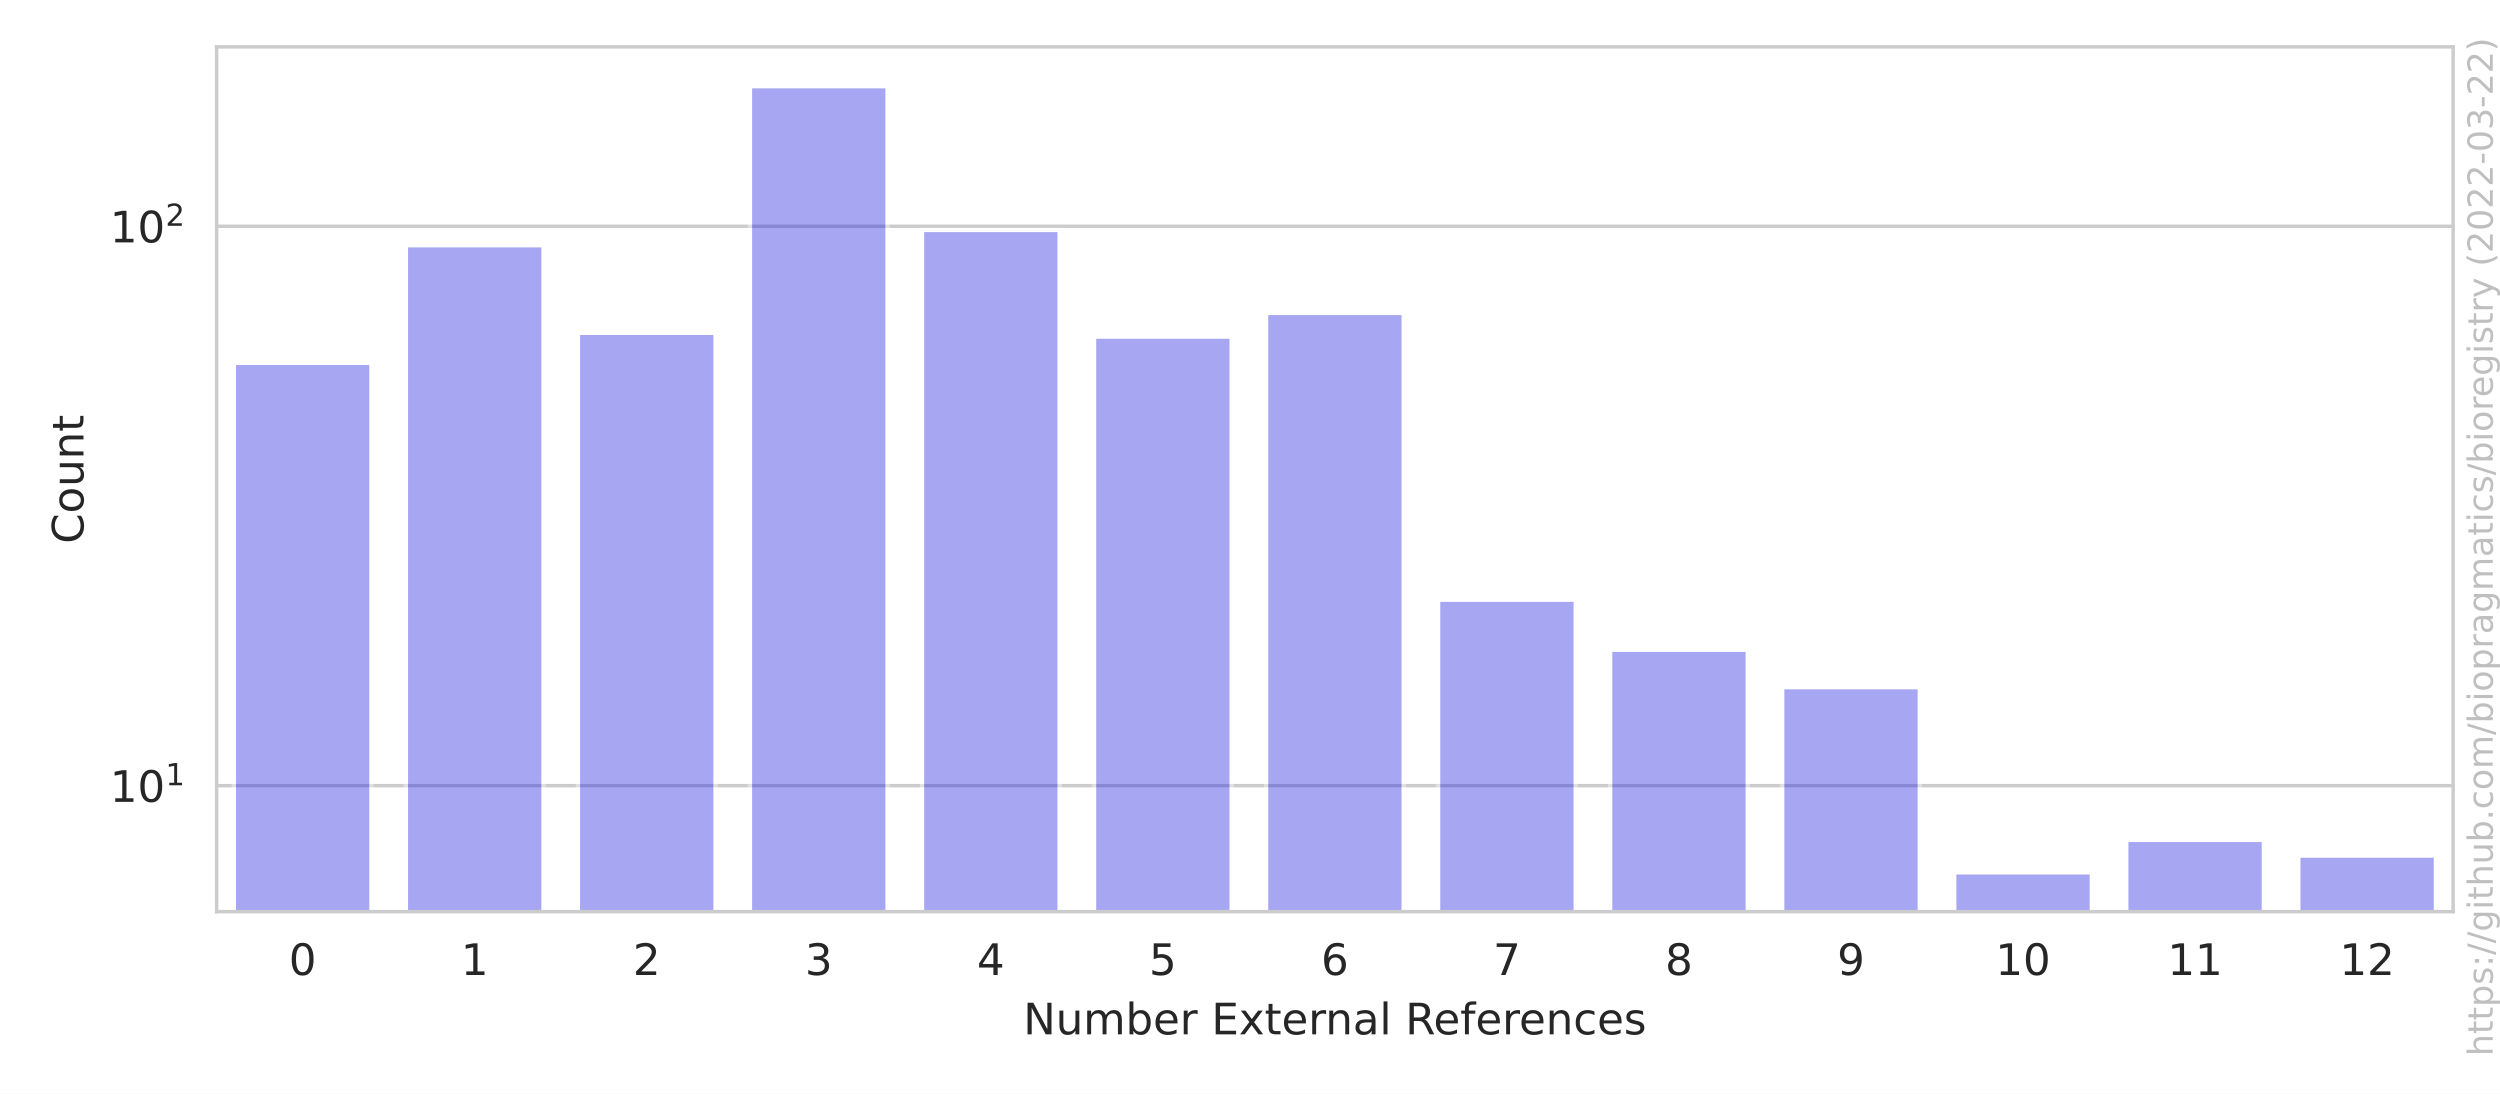
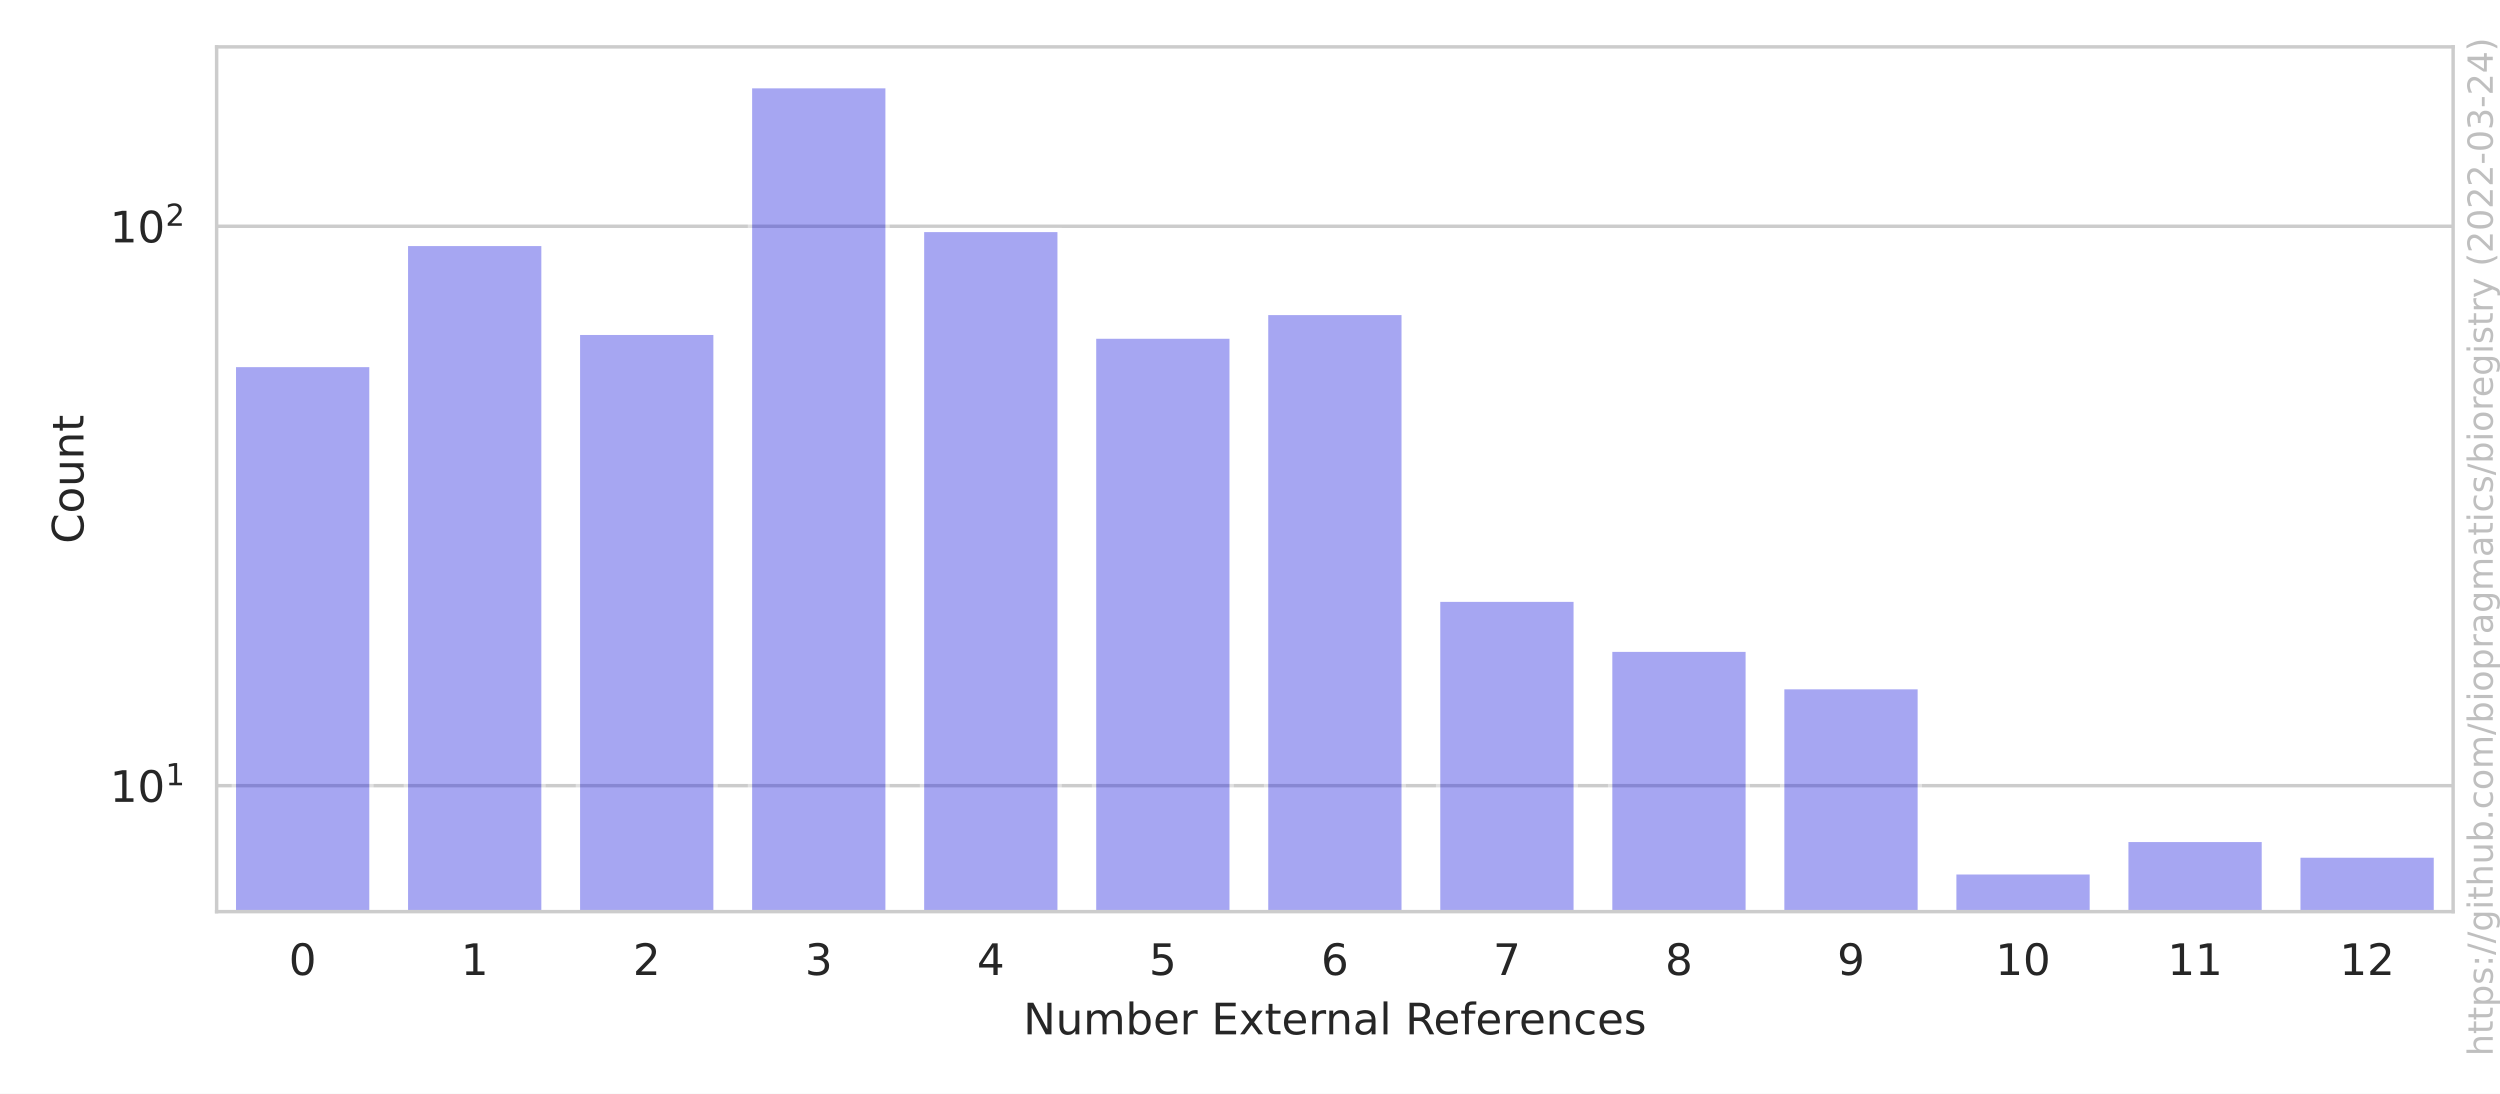
<svg xmlns="http://www.w3.org/2000/svg" xmlns:xlink="http://www.w3.org/1999/xlink" width="576pt" height="252pt" viewBox="0 0 576 252" version="1.1">
  <defs>
    <style type="text/css">*{stroke-linejoin: round; stroke-linecap: butt}</style>
  </defs>
  <g id="figure_1">
    <g id="patch_1">
      <path d="M 0 252  L 576 252  L 576 0  L 0 0  z " style="fill: #ffffff" />
    </g>
    <g id="axes_1">
      <g id="patch_2">
        <path d="M 49.913 210.04  L 565.2 210.04  L 565.2 10.8  L 49.913 10.8  z " style="fill: #ffffff" />
      </g>
      <g id="matplotlib.axis_1">
        <g id="xtick_1">
          <g id="text_1">
            <g style="fill: #262626" transform="translate(66.55018 224.6384)scale(0.1 -0.1)">
              <defs>
                <path id="DejaVuSans-30" d="M 2034 4250  Q 1547 4250 1301 3770  Q 1056 3291 1056 2328  Q 1056 1369 1301 889  Q 1547 409 2034 409  Q 2525 409 2770 889  Q 3016 1369 3016 2328  Q 3016 3291 2770 3770  Q 2525 4250 2034 4250  z M 2034 4750  Q 2819 4750 3233 4129  Q 3647 3509 3647 2328  Q 3647 1150 3233 529  Q 2819 -91 2034 -91  Q 1250 -91 836 529  Q 422 1150 422 2328  Q 422 3509 836 4129  Q 1250 4750 2034 4750  z " transform="scale(0.015625)" />
              </defs>
              <use xlink:href="#DejaVuSans-30" />
            </g>
          </g>
        </g>
        <g id="xtick_2">
          <g id="text_2">
            <g style="fill: #262626" transform="translate(106.1877 224.6384)scale(0.1 -0.1)">
              <defs>
                <path id="DejaVuSans-31" d="M 794 531  L 1825 531  L 1825 4091  L 703 3866  L 703 4441  L 1819 4666  L 2450 4666  L 2450 531  L 3481 531  L 3481 0  L 794 0  L 794 531  z " transform="scale(0.015625)" />
              </defs>
              <use xlink:href="#DejaVuSans-31" />
            </g>
          </g>
        </g>
        <g id="xtick_3">
          <g id="text_3">
            <g style="fill: #262626" transform="translate(145.8251 224.6384)scale(0.1 -0.1)">
              <defs>
                <path id="DejaVuSans-32" d="M 1228 531  L 3431 531  L 3431 0  L 469 0  L 469 531  Q 828 903 1448 1529  Q 2069 2156 2228 2338  Q 2531 2678 2651 2914  Q 2772 3150 2772 3378  Q 2772 3750 2511 3984  Q 2250 4219 1831 4219  Q 1534 4219 1204 4116  Q 875 4013 500 3803  L 500 4441  Q 881 4594 1212 4672  Q 1544 4750 1819 4750  Q 2544 4750 2975 4387  Q 3406 4025 3406 3419  Q 3406 3131 3298 2873  Q 3191 2616 2906 2266  Q 2828 2175 2409 1742  Q 1991 1309 1228 531  z " transform="scale(0.015625)" />
              </defs>
              <use xlink:href="#DejaVuSans-32" />
            </g>
          </g>
        </g>
        <g id="xtick_4">
          <g id="text_4">
            <g style="fill: #262626" transform="translate(185.4626 224.6384)scale(0.1 -0.1)">
              <defs>
                <path id="DejaVuSans-33" d="M 2597 2516  Q 3050 2419 3304 2112  Q 3559 1806 3559 1356  Q 3559 666 3084 287  Q 2609 -91 1734 -91  Q 1441 -91 1130 -33  Q 819 25 488 141  L 488 750  Q 750 597 1062 519  Q 1375 441 1716 441  Q 2309 441 2620 675  Q 2931 909 2931 1356  Q 2931 1769 2642 2001  Q 2353 2234 1838 2234  L 1294 2234  L 1294 2753  L 1863 2753  Q 2328 2753 2575 2939  Q 2822 3125 2822 3475  Q 2822 3834 2567 4026  Q 2313 4219 1838 4219  Q 1578 4219 1281 4162  Q 984 4106 628 3988  L 628 4550  Q 988 4650 1302 4700  Q 1616 4750 1894 4750  Q 2613 4750 3031 4423  Q 3450 4097 3450 3541  Q 3450 3153 3228 2886  Q 3006 2619 2597 2516  z " transform="scale(0.015625)" />
              </defs>
              <use xlink:href="#DejaVuSans-33" />
            </g>
          </g>
        </g>
        <g id="xtick_5">
          <g id="text_5">
            <g style="fill: #262626" transform="translate(225.1001 224.6384)scale(0.1 -0.1)">
              <defs>
                <path id="DejaVuSans-34" d="M 2419 4116  L 825 1625  L 2419 1625  L 2419 4116  z M 2253 4666  L 3047 4666  L 3047 1625  L 3713 1625  L 3713 1100  L 3047 1100  L 3047 0  L 2419 0  L 2419 1100  L 313 1100  L 313 1709  L 2253 4666  z " transform="scale(0.015625)" />
              </defs>
              <use xlink:href="#DejaVuSans-34" />
            </g>
          </g>
        </g>
        <g id="xtick_6">
          <g id="text_6">
            <g style="fill: #262626" transform="translate(264.7376 224.6384)scale(0.1 -0.1)">
              <defs>
                <path id="DejaVuSans-35" d="M 691 4666  L 3169 4666  L 3169 4134  L 1269 4134  L 1269 2991  Q 1406 3038 1543 3061  Q 1681 3084 1819 3084  Q 2600 3084 3056 2656  Q 3513 2228 3513 1497  Q 3513 744 3044 326  Q 2575 -91 1722 -91  Q 1428 -91 1123 -41  Q 819 9 494 109  L 494 744  Q 775 591 1075 516  Q 1375 441 1709 441  Q 2250 441 2565 725  Q 2881 1009 2881 1497  Q 2881 1984 2565 2268  Q 2250 2553 1709 2553  Q 1456 2553 1204 2497  Q 953 2441 691 2322  L 691 4666  z " transform="scale(0.015625)" />
              </defs>
              <use xlink:href="#DejaVuSans-35" />
            </g>
          </g>
        </g>
        <g id="xtick_7">
          <g id="text_7">
            <g style="fill: #262626" transform="translate(304.3751 224.6384)scale(0.1 -0.1)">
              <defs>
                <path id="DejaVuSans-36" d="M 2113 2584  Q 1688 2584 1439 2293  Q 1191 2003 1191 1497  Q 1191 994 1439 701  Q 1688 409 2113 409  Q 2538 409 2786 701  Q 3034 994 3034 1497  Q 3034 2003 2786 2293  Q 2538 2584 2113 2584  z M 3366 4563  L 3366 3988  Q 3128 4100 2886 4159  Q 2644 4219 2406 4219  Q 1781 4219 1451 3797  Q 1122 3375 1075 2522  Q 1259 2794 1537 2939  Q 1816 3084 2150 3084  Q 2853 3084 3261 2657  Q 3669 2231 3669 1497  Q 3669 778 3244 343  Q 2819 -91 2113 -91  Q 1303 -91 875 529  Q 447 1150 447 2328  Q 447 3434 972 4092  Q 1497 4750 2381 4750  Q 2619 4750 2861 4703  Q 3103 4656 3366 4563  z " transform="scale(0.015625)" />
              </defs>
              <use xlink:href="#DejaVuSans-36" />
            </g>
          </g>
        </g>
        <g id="xtick_8">
          <g id="text_8">
            <g style="fill: #262626" transform="translate(344.0126 224.6384)scale(0.1 -0.1)">
              <defs>
                <path id="DejaVuSans-37" d="M 525 4666  L 3525 4666  L 3525 4397  L 1831 0  L 1172 0  L 2766 4134  L 525 4134  L 525 4666  z " transform="scale(0.015625)" />
              </defs>
              <use xlink:href="#DejaVuSans-37" />
            </g>
          </g>
        </g>
        <g id="xtick_9">
          <g id="text_9">
            <g style="fill: #262626" transform="translate(383.6501 224.6384)scale(0.1 -0.1)">
              <defs>
                <path id="DejaVuSans-38" d="M 2034 2216  Q 1584 2216 1326 1975  Q 1069 1734 1069 1313  Q 1069 891 1326 650  Q 1584 409 2034 409  Q 2484 409 2743 651  Q 3003 894 3003 1313  Q 3003 1734 2745 1975  Q 2488 2216 2034 2216  z M 1403 2484  Q 997 2584 770 2862  Q 544 3141 544 3541  Q 544 4100 942 4425  Q 1341 4750 2034 4750  Q 2731 4750 3128 4425  Q 3525 4100 3525 3541  Q 3525 3141 3298 2862  Q 3072 2584 2669 2484  Q 3125 2378 3379 2068  Q 3634 1759 3634 1313  Q 3634 634 3220 271  Q 2806 -91 2034 -91  Q 1263 -91 848 271  Q 434 634 434 1313  Q 434 1759 690 2068  Q 947 2378 1403 2484  z M 1172 3481  Q 1172 3119 1398 2916  Q 1625 2713 2034 2713  Q 2441 2713 2670 2916  Q 2900 3119 2900 3481  Q 2900 3844 2670 4047  Q 2441 4250 2034 4250  Q 1625 4250 1398 4047  Q 1172 3844 1172 3481  z " transform="scale(0.015625)" />
              </defs>
              <use xlink:href="#DejaVuSans-38" />
            </g>
          </g>
        </g>
        <g id="xtick_10">
          <g id="text_10">
            <g style="fill: #262626" transform="translate(423.2876 224.6384)scale(0.1 -0.1)">
              <defs>
                <path id="DejaVuSans-39" d="M 703 97  L 703 672  Q 941 559 1184 500  Q 1428 441 1663 441  Q 2288 441 2617 861  Q 2947 1281 2994 2138  Q 2813 1869 2534 1725  Q 2256 1581 1919 1581  Q 1219 1581 811 2004  Q 403 2428 403 3163  Q 403 3881 828 4315  Q 1253 4750 1959 4750  Q 2769 4750 3195 4129  Q 3622 3509 3622 2328  Q 3622 1225 3098 567  Q 2575 -91 1691 -91  Q 1453 -91 1209 -44  Q 966 3 703 97  z M 1959 2075  Q 2384 2075 2632 2365  Q 2881 2656 2881 3163  Q 2881 3666 2632 3958  Q 2384 4250 1959 4250  Q 1534 4250 1286 3958  Q 1038 3666 1038 3163  Q 1038 2656 1286 2365  Q 1534 2075 1959 2075  z " transform="scale(0.015625)" />
              </defs>
              <use xlink:href="#DejaVuSans-39" />
            </g>
          </g>
        </g>
        <g id="xtick_11">
          <g id="text_11">
            <g style="fill: #262626" transform="translate(459.7438 224.6384)scale(0.1 -0.1)">
              <use xlink:href="#DejaVuSans-31" />
              <use xlink:href="#DejaVuSans-30" x="63.623" />
            </g>
          </g>
        </g>
        <g id="xtick_12">
          <g id="text_12">
            <g style="fill: #262626" transform="translate(499.3813 224.6384)scale(0.1 -0.1)">
              <use xlink:href="#DejaVuSans-31" />
              <use xlink:href="#DejaVuSans-31" x="63.623" />
            </g>
          </g>
        </g>
        <g id="xtick_13">
          <g id="text_13">
            <g style="fill: #262626" transform="translate(539.0188 224.6384)scale(0.1 -0.1)">
              <use xlink:href="#DejaVuSans-31" />
              <use xlink:href="#DejaVuSans-32" x="63.623" />
            </g>
          </g>
        </g>
        <g id="text_14">
          <g style="fill: #262626" transform="translate(235.7657 238.3166)scale(0.1 -0.1)">
            <defs>
              <path id="DejaVuSans-4e" d="M 628 4666  L 1478 4666  L 3547 763  L 3547 4666  L 4159 4666  L 4159 0  L 3309 0  L 1241 3903  L 1241 0  L 628 0  L 628 4666  z " transform="scale(0.015625)" />
              <path id="DejaVuSans-75" d="M 544 1381  L 544 3500  L 1119 3500  L 1119 1403  Q 1119 906 1312 657  Q 1506 409 1894 409  Q 2359 409 2629 706  Q 2900 1003 2900 1516  L 2900 3500  L 3475 3500  L 3475 0  L 2900 0  L 2900 538  Q 2691 219 2414 64  Q 2138 -91 1772 -91  Q 1169 -91 856 284  Q 544 659 544 1381  z M 1991 3584  L 1991 3584  z " transform="scale(0.015625)" />
              <path id="DejaVuSans-6d" d="M 3328 2828  Q 3544 3216 3844 3400  Q 4144 3584 4550 3584  Q 5097 3584 5394 3201  Q 5691 2819 5691 2113  L 5691 0  L 5113 0  L 5113 2094  Q 5113 2597 4934 2840  Q 4756 3084 4391 3084  Q 3944 3084 3684 2787  Q 3425 2491 3425 1978  L 3425 0  L 2847 0  L 2847 2094  Q 2847 2600 2669 2842  Q 2491 3084 2119 3084  Q 1678 3084 1418 2786  Q 1159 2488 1159 1978  L 1159 0  L 581 0  L 581 3500  L 1159 3500  L 1159 2956  Q 1356 3278 1631 3431  Q 1906 3584 2284 3584  Q 2666 3584 2933 3390  Q 3200 3197 3328 2828  z " transform="scale(0.015625)" />
              <path id="DejaVuSans-62" d="M 3116 1747  Q 3116 2381 2855 2742  Q 2594 3103 2138 3103  Q 1681 3103 1420 2742  Q 1159 2381 1159 1747  Q 1159 1113 1420 752  Q 1681 391 2138 391  Q 2594 391 2855 752  Q 3116 1113 3116 1747  z M 1159 2969  Q 1341 3281 1617 3432  Q 1894 3584 2278 3584  Q 2916 3584 3314 3078  Q 3713 2572 3713 1747  Q 3713 922 3314 415  Q 2916 -91 2278 -91  Q 1894 -91 1617 61  Q 1341 213 1159 525  L 1159 0  L 581 0  L 581 4863  L 1159 4863  L 1159 2969  z " transform="scale(0.015625)" />
              <path id="DejaVuSans-65" d="M 3597 1894  L 3597 1613  L 953 1613  Q 991 1019 1311 708  Q 1631 397 2203 397  Q 2534 397 2845 478  Q 3156 559 3463 722  L 3463 178  Q 3153 47 2828 -22  Q 2503 -91 2169 -91  Q 1331 -91 842 396  Q 353 884 353 1716  Q 353 2575 817 3079  Q 1281 3584 2069 3584  Q 2775 3584 3186 3129  Q 3597 2675 3597 1894  z M 3022 2063  Q 3016 2534 2758 2815  Q 2500 3097 2075 3097  Q 1594 3097 1305 2825  Q 1016 2553 972 2059  L 3022 2063  z " transform="scale(0.015625)" />
              <path id="DejaVuSans-72" d="M 2631 2963  Q 2534 3019 2420 3045  Q 2306 3072 2169 3072  Q 1681 3072 1420 2755  Q 1159 2438 1159 1844  L 1159 0  L 581 0  L 581 3500  L 1159 3500  L 1159 2956  Q 1341 3275 1631 3429  Q 1922 3584 2338 3584  Q 2397 3584 2469 3576  Q 2541 3569 2628 3553  L 2631 2963  z " transform="scale(0.015625)" />
              <path id="DejaVuSans-20" transform="scale(0.015625)" />
              <path id="DejaVuSans-45" d="M 628 4666  L 3578 4666  L 3578 4134  L 1259 4134  L 1259 2753  L 3481 2753  L 3481 2222  L 1259 2222  L 1259 531  L 3634 531  L 3634 0  L 628 0  L 628 4666  z " transform="scale(0.015625)" />
              <path id="DejaVuSans-78" d="M 3513 3500  L 2247 1797  L 3578 0  L 2900 0  L 1881 1375  L 863 0  L 184 0  L 1544 1831  L 300 3500  L 978 3500  L 1906 2253  L 2834 3500  L 3513 3500  z " transform="scale(0.015625)" />
              <path id="DejaVuSans-74" d="M 1172 4494  L 1172 3500  L 2356 3500  L 2356 3053  L 1172 3053  L 1172 1153  Q 1172 725 1289 603  Q 1406 481 1766 481  L 2356 481  L 2356 0  L 1766 0  Q 1100 0 847 248  Q 594 497 594 1153  L 594 3053  L 172 3053  L 172 3500  L 594 3500  L 594 4494  L 1172 4494  z " transform="scale(0.015625)" />
              <path id="DejaVuSans-6e" d="M 3513 2113  L 3513 0  L 2938 0  L 2938 2094  Q 2938 2591 2744 2837  Q 2550 3084 2163 3084  Q 1697 3084 1428 2787  Q 1159 2491 1159 1978  L 1159 0  L 581 0  L 581 3500  L 1159 3500  L 1159 2956  Q 1366 3272 1645 3428  Q 1925 3584 2291 3584  Q 2894 3584 3203 3211  Q 3513 2838 3513 2113  z " transform="scale(0.015625)" />
              <path id="DejaVuSans-61" d="M 2194 1759  Q 1497 1759 1228 1600  Q 959 1441 959 1056  Q 959 750 1161 570  Q 1363 391 1709 391  Q 2188 391 2477 730  Q 2766 1069 2766 1631  L 2766 1759  L 2194 1759  z M 3341 1997  L 3341 0  L 2766 0  L 2766 531  Q 2569 213 2275 61  Q 1981 -91 1556 -91  Q 1019 -91 701 211  Q 384 513 384 1019  Q 384 1609 779 1909  Q 1175 2209 1959 2209  L 2766 2209  L 2766 2266  Q 2766 2663 2505 2880  Q 2244 3097 1772 3097  Q 1472 3097 1187 3025  Q 903 2953 641 2809  L 641 3341  Q 956 3463 1253 3523  Q 1550 3584 1831 3584  Q 2591 3584 2966 3190  Q 3341 2797 3341 1997  z " transform="scale(0.015625)" />
              <path id="DejaVuSans-6c" d="M 603 4863  L 1178 4863  L 1178 0  L 603 0  L 603 4863  z " transform="scale(0.015625)" />
              <path id="DejaVuSans-52" d="M 2841 2188  Q 3044 2119 3236 1894  Q 3428 1669 3622 1275  L 4263 0  L 3584 0  L 2988 1197  Q 2756 1666 2539 1819  Q 2322 1972 1947 1972  L 1259 1972  L 1259 0  L 628 0  L 628 4666  L 2053 4666  Q 2853 4666 3247 4331  Q 3641 3997 3641 3322  Q 3641 2881 3436 2590  Q 3231 2300 2841 2188  z M 1259 4147  L 1259 2491  L 2053 2491  Q 2509 2491 2742 2702  Q 2975 2913 2975 3322  Q 2975 3731 2742 3939  Q 2509 4147 2053 4147  L 1259 4147  z " transform="scale(0.015625)" />
              <path id="DejaVuSans-66" d="M 2375 4863  L 2375 4384  L 1825 4384  Q 1516 4384 1395 4259  Q 1275 4134 1275 3809  L 1275 3500  L 2222 3500  L 2222 3053  L 1275 3053  L 1275 0  L 697 0  L 697 3053  L 147 3053  L 147 3500  L 697 3500  L 697 3744  Q 697 4328 969 4595  Q 1241 4863 1831 4863  L 2375 4863  z " transform="scale(0.015625)" />
              <path id="DejaVuSans-63" d="M 3122 3366  L 3122 2828  Q 2878 2963 2633 3030  Q 2388 3097 2138 3097  Q 1578 3097 1268 2742  Q 959 2388 959 1747  Q 959 1106 1268 751  Q 1578 397 2138 397  Q 2388 397 2633 464  Q 2878 531 3122 666  L 3122 134  Q 2881 22 2623 -34  Q 2366 -91 2075 -91  Q 1284 -91 818 406  Q 353 903 353 1747  Q 353 2603 823 3093  Q 1294 3584 2113 3584  Q 2378 3584 2631 3529  Q 2884 3475 3122 3366  z " transform="scale(0.015625)" />
              <path id="DejaVuSans-73" d="M 2834 3397  L 2834 2853  Q 2591 2978 2328 3040  Q 2066 3103 1784 3103  Q 1356 3103 1142 2972  Q 928 2841 928 2578  Q 928 2378 1081 2264  Q 1234 2150 1697 2047  L 1894 2003  Q 2506 1872 2764 1633  Q 3022 1394 3022 966  Q 3022 478 2636 193  Q 2250 -91 1575 -91  Q 1294 -91 989 -36  Q 684 19 347 128  L 347 722  Q 666 556 975 473  Q 1284 391 1588 391  Q 1994 391 2212 530  Q 2431 669 2431 922  Q 2431 1156 2273 1281  Q 2116 1406 1581 1522  L 1381 1569  Q 847 1681 609 1914  Q 372 2147 372 2553  Q 372 3047 722 3315  Q 1072 3584 1716 3584  Q 2034 3584 2315 3537  Q 2597 3491 2834 3397  z " transform="scale(0.015625)" />
            </defs>
            <use xlink:href="#DejaVuSans-4e" />
            <use xlink:href="#DejaVuSans-75" x="74.805" />
            <use xlink:href="#DejaVuSans-6d" x="138.184" />
            <use xlink:href="#DejaVuSans-62" x="235.596" />
            <use xlink:href="#DejaVuSans-65" x="299.072" />
            <use xlink:href="#DejaVuSans-72" x="360.596" />
            <use xlink:href="#DejaVuSans-20" x="401.709" />
            <use xlink:href="#DejaVuSans-45" x="433.496" />
            <use xlink:href="#DejaVuSans-78" x="496.68" />
            <use xlink:href="#DejaVuSans-74" x="555.859" />
            <use xlink:href="#DejaVuSans-65" x="595.068" />
            <use xlink:href="#DejaVuSans-72" x="656.592" />
            <use xlink:href="#DejaVuSans-6e" x="695.955" />
            <use xlink:href="#DejaVuSans-61" x="759.334" />
            <use xlink:href="#DejaVuSans-6c" x="820.613" />
            <use xlink:href="#DejaVuSans-20" x="848.396" />
            <use xlink:href="#DejaVuSans-52" x="880.184" />
            <use xlink:href="#DejaVuSans-65" x="945.166" />
            <use xlink:href="#DejaVuSans-66" x="1006.689" />
            <use xlink:href="#DejaVuSans-65" x="1041.895" />
            <use xlink:href="#DejaVuSans-72" x="1103.418" />
            <use xlink:href="#DejaVuSans-65" x="1142.281" />
            <use xlink:href="#DejaVuSans-6e" x="1203.805" />
            <use xlink:href="#DejaVuSans-63" x="1267.184" />
            <use xlink:href="#DejaVuSans-65" x="1322.164" />
            <use xlink:href="#DejaVuSans-73" x="1383.688" />
          </g>
        </g>
      </g>
      <g id="matplotlib.axis_2">
        <g id="ytick_1">
          <g id="line2d_1">
            <path d="M 49.913 181.019  L 565.2 181.019  " clip-path="url(#p1737fb0132)" style="fill: none; stroke: #cccccc; stroke-width: 0.8; stroke-linecap: round" />
          </g>
          <g id="text_15">
            <g style="fill: #262626" transform="translate(25.31268 184.8181)scale(0.1 -0.1)">
              <use xlink:href="#DejaVuSans-31" transform="translate(0 0.684375)" />
              <use xlink:href="#DejaVuSans-30" transform="translate(63.62305 0.684375)" />
              <use xlink:href="#DejaVuSans-31" transform="translate(128.2031 38.96563)scale(0.7)" />
            </g>
          </g>
        </g>
        <g id="ytick_2">
          <g id="line2d_2">
            <path d="M 49.913 52.132  L 565.2 52.132  " clip-path="url(#p1737fb0132)" style="fill: none; stroke: #cccccc; stroke-width: 0.8; stroke-linecap: round" />
          </g>
          <g id="text_16">
            <g style="fill: #262626" transform="translate(25.31268 55.93138)scale(0.1 -0.1)">
              <use xlink:href="#DejaVuSans-31" transform="translate(0 0.765625)" />
              <use xlink:href="#DejaVuSans-30" transform="translate(63.62305 0.765625)" />
              <use xlink:href="#DejaVuSans-32" transform="translate(128.2031 39.04688)scale(0.7)" />
            </g>
          </g>
        </g>
        <g id="ytick_3" />
        <g id="ytick_4" />
        <g id="ytick_5" />
        <g id="ytick_6" />
        <g id="ytick_7" />
        <g id="ytick_8" />
        <g id="ytick_9" />
        <g id="ytick_10" />
        <g id="ytick_11" />
        <g id="ytick_12" />
        <g id="ytick_13" />
        <g id="ytick_14" />
        <g id="ytick_15" />
        <g id="text_17">
          <g style="fill: #262626" transform="translate(19.233 125.2684)rotate(-90)scale(0.1 -0.1)">
            <defs>
              <path id="DejaVuSans-43" d="M 4122 4306  L 4122 3641  Q 3803 3938 3442 4084  Q 3081 4231 2675 4231  Q 1875 4231 1450 3742  Q 1025 3253 1025 2328  Q 1025 1406 1450 917  Q 1875 428 2675 428  Q 3081 428 3442 575  Q 3803 722 4122 1019  L 4122 359  Q 3791 134 3420 21  Q 3050 -91 2638 -91  Q 1578 -91 968 557  Q 359 1206 359 2328  Q 359 3453 968 4101  Q 1578 4750 2638 4750  Q 3056 4750 3426 4639  Q 3797 4528 4122 4306  z " transform="scale(0.015625)" />
              <path id="DejaVuSans-6f" d="M 1959 3097  Q 1497 3097 1228 2736  Q 959 2375 959 1747  Q 959 1119 1226 758  Q 1494 397 1959 397  Q 2419 397 2687 759  Q 2956 1122 2956 1747  Q 2956 2369 2687 2733  Q 2419 3097 1959 3097  z M 1959 3584  Q 2709 3584 3137 3096  Q 3566 2609 3566 1747  Q 3566 888 3137 398  Q 2709 -91 1959 -91  Q 1206 -91 779 398  Q 353 888 353 1747  Q 353 2609 779 3096  Q 1206 3584 1959 3584  z " transform="scale(0.015625)" />
            </defs>
            <use xlink:href="#DejaVuSans-43" />
            <use xlink:href="#DejaVuSans-6f" x="69.824" />
            <use xlink:href="#DejaVuSans-75" x="131.006" />
            <use xlink:href="#DejaVuSans-6e" x="194.385" />
            <use xlink:href="#DejaVuSans-74" x="257.764" />
          </g>
        </g>
      </g>
      <g id="patch_3">
-         <path d="M 53.876 129196.579  L 85.586 129196.579  L 85.586 83.597  L 53.876 83.597  z " clip-path="url(#p1737fb0132)" style="fill: #2020df; opacity: 0.4; stroke: #ffffff; stroke-linejoin: miter" />
+         <path d="M 53.876 129196.579  L 85.586 129196.579  L 85.586 84.09  L 53.876 84.09  z " clip-path="url(#p1737fb0132)" style="fill: #2020df; opacity: 0.4; stroke: #ffffff; stroke-linejoin: miter" />
      </g>
      <g id="patch_4">
-         <path d="M 93.514 129196.579  L 125.224 129196.579  L 125.224 56.496  L 93.514 56.496  z " clip-path="url(#p1737fb0132)" style="fill: #2020df; opacity: 0.4; stroke: #ffffff; stroke-linejoin: miter" />
+         <path d="M 93.514 129196.579  L 125.224 129196.579  L 125.224 56.194  L 93.514 56.194  z " clip-path="url(#p1737fb0132)" style="fill: #2020df; opacity: 0.4; stroke: #ffffff; stroke-linejoin: miter" />
      </g>
      <g id="patch_5">
        <path d="M 133.151 129196.579  L 164.861 129196.579  L 164.861 76.677  L 133.151 76.677  z " clip-path="url(#p1737fb0132)" style="fill: #2020df; opacity: 0.4; stroke: #ffffff; stroke-linejoin: miter" />
      </g>
      <g id="patch_6">
        <path d="M 172.789 129196.579  L 204.499 129196.579  L 204.499 19.856  L 172.789 19.856  z " clip-path="url(#p1737fb0132)" style="fill: #2020df; opacity: 0.4; stroke: #ffffff; stroke-linejoin: miter" />
      </g>
      <g id="patch_7">
        <path d="M 212.426 129196.579  L 244.136 129196.579  L 244.136 52.978  L 212.426 52.978  z " clip-path="url(#p1737fb0132)" style="fill: #2020df; opacity: 0.4; stroke: #ffffff; stroke-linejoin: miter" />
      </g>
      <g id="patch_8">
        <path d="M 252.064 129196.579  L 283.774 129196.579  L 283.774 77.552  L 252.064 77.552  z " clip-path="url(#p1737fb0132)" style="fill: #2020df; opacity: 0.4; stroke: #ffffff; stroke-linejoin: miter" />
      </g>
      <g id="patch_9">
        <path d="M 291.701 129196.579  L 323.411 129196.579  L 323.411 72.097  L 291.701 72.097  z " clip-path="url(#p1737fb0132)" style="fill: #2020df; opacity: 0.4; stroke: #ffffff; stroke-linejoin: miter" />
      </g>
      <g id="patch_10">
        <path d="M 331.339 129196.579  L 363.049 129196.579  L 363.049 138.172  L 331.339 138.172  z " clip-path="url(#p1737fb0132)" style="fill: #2020df; opacity: 0.4; stroke: #ffffff; stroke-linejoin: miter" />
      </g>
      <g id="patch_11">
        <path d="M 370.976 129196.579  L 402.686 129196.579  L 402.686 149.694  L 370.976 149.694  z " clip-path="url(#p1737fb0132)" style="fill: #2020df; opacity: 0.4; stroke: #ffffff; stroke-linejoin: miter" />
      </g>
      <g id="patch_12">
        <path d="M 410.614 129196.579  L 442.324 129196.579  L 442.324 158.323  L 410.614 158.323  z " clip-path="url(#p1737fb0132)" style="fill: #2020df; opacity: 0.4; stroke: #ffffff; stroke-linejoin: miter" />
      </g>
      <g id="patch_13">
        <path d="M 450.251 129196.579  L 481.961 129196.579  L 481.961 200.984  L 450.251 200.984  z " clip-path="url(#p1737fb0132)" style="fill: #2020df; opacity: 0.4; stroke: #ffffff; stroke-linejoin: miter" />
      </g>
      <g id="patch_14">
        <path d="M 489.889 129196.579  L 521.599 129196.579  L 521.599 193.509  L 489.889 193.509  z " clip-path="url(#p1737fb0132)" style="fill: #2020df; opacity: 0.4; stroke: #ffffff; stroke-linejoin: miter" />
      </g>
      <g id="patch_15">
        <path d="M 529.526 129196.579  L 561.236 129196.579  L 561.236 197.122  L 529.526 197.122  z " clip-path="url(#p1737fb0132)" style="fill: #2020df; opacity: 0.4; stroke: #ffffff; stroke-linejoin: miter" />
      </g>
      <g id="patch_16">
        <path d="M 49.913 210.04  L 49.913 10.8  " style="fill: none; stroke: #cccccc; stroke-width: 0.8; stroke-linejoin: miter; stroke-linecap: square" />
      </g>
      <g id="patch_17">
        <path d="M 565.2 210.04  L 565.2 10.8  " style="fill: none; stroke: #cccccc; stroke-width: 0.8; stroke-linejoin: miter; stroke-linecap: square" />
      </g>
      <g id="patch_18">
        <path d="M 49.913 210.04  L 565.2 210.04  " style="fill: none; stroke: #cccccc; stroke-width: 0.8; stroke-linejoin: miter; stroke-linecap: square" />
      </g>
      <g id="patch_19">
        <path d="M 49.913 10.8  L 565.2 10.8  " style="fill: none; stroke: #cccccc; stroke-width: 0.8; stroke-linejoin: miter; stroke-linecap: square" />
      </g>
    </g>
    <g id="text_18">
      <g style="fill: #808080; opacity: 0.5" transform="translate(574.3362 243.3237)rotate(-90)scale(0.08 -0.08)">
        <defs>
          <path id="DejaVuSans-68" d="M 3513 2113  L 3513 0  L 2938 0  L 2938 2094  Q 2938 2591 2744 2837  Q 2550 3084 2163 3084  Q 1697 3084 1428 2787  Q 1159 2491 1159 1978  L 1159 0  L 581 0  L 581 4863  L 1159 4863  L 1159 2956  Q 1366 3272 1645 3428  Q 1925 3584 2291 3584  Q 2894 3584 3203 3211  Q 3513 2838 3513 2113  z " transform="scale(0.015625)" />
          <path id="DejaVuSans-70" d="M 1159 525  L 1159 -1331  L 581 -1331  L 581 3500  L 1159 3500  L 1159 2969  Q 1341 3281 1617 3432  Q 1894 3584 2278 3584  Q 2916 3584 3314 3078  Q 3713 2572 3713 1747  Q 3713 922 3314 415  Q 2916 -91 2278 -91  Q 1894 -91 1617 61  Q 1341 213 1159 525  z M 3116 1747  Q 3116 2381 2855 2742  Q 2594 3103 2138 3103  Q 1681 3103 1420 2742  Q 1159 2381 1159 1747  Q 1159 1113 1420 752  Q 1681 391 2138 391  Q 2594 391 2855 752  Q 3116 1113 3116 1747  z " transform="scale(0.015625)" />
          <path id="DejaVuSans-3a" d="M 750 794  L 1409 794  L 1409 0  L 750 0  L 750 794  z M 750 3309  L 1409 3309  L 1409 2516  L 750 2516  L 750 3309  z " transform="scale(0.015625)" />
          <path id="DejaVuSans-2f" d="M 1625 4666  L 2156 4666  L 531 -594  L 0 -594  L 1625 4666  z " transform="scale(0.015625)" />
          <path id="DejaVuSans-67" d="M 2906 1791  Q 2906 2416 2648 2759  Q 2391 3103 1925 3103  Q 1463 3103 1205 2759  Q 947 2416 947 1791  Q 947 1169 1205 825  Q 1463 481 1925 481  Q 2391 481 2648 825  Q 2906 1169 2906 1791  z M 3481 434  Q 3481 -459 3084 -895  Q 2688 -1331 1869 -1331  Q 1566 -1331 1297 -1286  Q 1028 -1241 775 -1147  L 775 -588  Q 1028 -725 1275 -790  Q 1522 -856 1778 -856  Q 2344 -856 2625 -561  Q 2906 -266 2906 331  L 2906 616  Q 2728 306 2450 153  Q 2172 0 1784 0  Q 1141 0 747 490  Q 353 981 353 1791  Q 353 2603 747 3093  Q 1141 3584 1784 3584  Q 2172 3584 2450 3431  Q 2728 3278 2906 2969  L 2906 3500  L 3481 3500  L 3481 434  z " transform="scale(0.015625)" />
          <path id="DejaVuSans-69" d="M 603 3500  L 1178 3500  L 1178 0  L 603 0  L 603 3500  z M 603 4863  L 1178 4863  L 1178 4134  L 603 4134  L 603 4863  z " transform="scale(0.015625)" />
          <path id="DejaVuSans-2e" d="M 684 794  L 1344 794  L 1344 0  L 684 0  L 684 794  z " transform="scale(0.015625)" />
          <path id="DejaVuSans-79" d="M 2059 -325  Q 1816 -950 1584 -1140  Q 1353 -1331 966 -1331  L 506 -1331  L 506 -850  L 844 -850  Q 1081 -850 1212 -737  Q 1344 -625 1503 -206  L 1606 56  L 191 3500  L 800 3500  L 1894 763  L 2988 3500  L 3597 3500  L 2059 -325  z " transform="scale(0.015625)" />
          <path id="DejaVuSans-28" d="M 1984 4856  Q 1566 4138 1362 3434  Q 1159 2731 1159 2009  Q 1159 1288 1364 580  Q 1569 -128 1984 -844  L 1484 -844  Q 1016 -109 783 600  Q 550 1309 550 2009  Q 550 2706 781 3412  Q 1013 4119 1484 4856  L 1984 4856  z " transform="scale(0.015625)" />
          <path id="DejaVuSans-2d" d="M 313 2009  L 1997 2009  L 1997 1497  L 313 1497  L 313 2009  z " transform="scale(0.015625)" />
          <path id="DejaVuSans-29" d="M 513 4856  L 1013 4856  Q 1481 4119 1714 3412  Q 1947 2706 1947 2009  Q 1947 1309 1714 600  Q 1481 -109 1013 -844  L 513 -844  Q 928 -128 1133 580  Q 1338 1288 1338 2009  Q 1338 2731 1133 3434  Q 928 4138 513 4856  z " transform="scale(0.015625)" />
        </defs>
        <use xlink:href="#DejaVuSans-68" />
        <use xlink:href="#DejaVuSans-74" x="63.379" />
        <use xlink:href="#DejaVuSans-74" x="102.588" />
        <use xlink:href="#DejaVuSans-70" x="141.797" />
        <use xlink:href="#DejaVuSans-73" x="205.273" />
        <use xlink:href="#DejaVuSans-3a" x="257.373" />
        <use xlink:href="#DejaVuSans-2f" x="291.064" />
        <use xlink:href="#DejaVuSans-2f" x="324.756" />
        <use xlink:href="#DejaVuSans-67" x="358.447" />
        <use xlink:href="#DejaVuSans-69" x="421.924" />
        <use xlink:href="#DejaVuSans-74" x="449.707" />
        <use xlink:href="#DejaVuSans-68" x="488.916" />
        <use xlink:href="#DejaVuSans-75" x="552.295" />
        <use xlink:href="#DejaVuSans-62" x="615.674" />
        <use xlink:href="#DejaVuSans-2e" x="679.15" />
        <use xlink:href="#DejaVuSans-63" x="710.938" />
        <use xlink:href="#DejaVuSans-6f" x="765.918" />
        <use xlink:href="#DejaVuSans-6d" x="827.1" />
        <use xlink:href="#DejaVuSans-2f" x="924.512" />
        <use xlink:href="#DejaVuSans-62" x="958.203" />
        <use xlink:href="#DejaVuSans-69" x="1021.68" />
        <use xlink:href="#DejaVuSans-6f" x="1049.463" />
        <use xlink:href="#DejaVuSans-70" x="1110.645" />
        <use xlink:href="#DejaVuSans-72" x="1174.121" />
        <use xlink:href="#DejaVuSans-61" x="1215.234" />
        <use xlink:href="#DejaVuSans-67" x="1276.514" />
        <use xlink:href="#DejaVuSans-6d" x="1339.99" />
        <use xlink:href="#DejaVuSans-61" x="1437.402" />
        <use xlink:href="#DejaVuSans-74" x="1498.682" />
        <use xlink:href="#DejaVuSans-69" x="1537.891" />
        <use xlink:href="#DejaVuSans-63" x="1565.674" />
        <use xlink:href="#DejaVuSans-73" x="1620.654" />
        <use xlink:href="#DejaVuSans-2f" x="1672.754" />
        <use xlink:href="#DejaVuSans-62" x="1706.445" />
        <use xlink:href="#DejaVuSans-69" x="1769.922" />
        <use xlink:href="#DejaVuSans-6f" x="1797.705" />
        <use xlink:href="#DejaVuSans-72" x="1858.887" />
        <use xlink:href="#DejaVuSans-65" x="1897.75" />
        <use xlink:href="#DejaVuSans-67" x="1959.273" />
        <use xlink:href="#DejaVuSans-69" x="2022.75" />
        <use xlink:href="#DejaVuSans-73" x="2050.533" />
        <use xlink:href="#DejaVuSans-74" x="2102.633" />
        <use xlink:href="#DejaVuSans-72" x="2141.842" />
        <use xlink:href="#DejaVuSans-79" x="2182.955" />
        <use xlink:href="#DejaVuSans-20" x="2242.135" />
        <use xlink:href="#DejaVuSans-28" x="2273.922" />
        <use xlink:href="#DejaVuSans-32" x="2312.936" />
        <use xlink:href="#DejaVuSans-30" x="2376.559" />
        <use xlink:href="#DejaVuSans-32" x="2440.182" />
        <use xlink:href="#DejaVuSans-32" x="2503.805" />
        <use xlink:href="#DejaVuSans-2d" x="2567.428" />
        <use xlink:href="#DejaVuSans-30" x="2603.512" />
        <use xlink:href="#DejaVuSans-33" x="2667.135" />
        <use xlink:href="#DejaVuSans-2d" x="2730.758" />
        <use xlink:href="#DejaVuSans-32" x="2766.842" />
-         <use xlink:href="#DejaVuSans-32" x="2830.465" />
+         <use xlink:href="#DejaVuSans-34" x="2830.465" />
        <use xlink:href="#DejaVuSans-29" x="2894.088" />
      </g>
    </g>
  </g>
  <defs>
    <clipPath id="p1737fb0132">
      <rect x="49.913" y="10.8" width="515.287" height="199.24" />
    </clipPath>
  </defs>
</svg>
